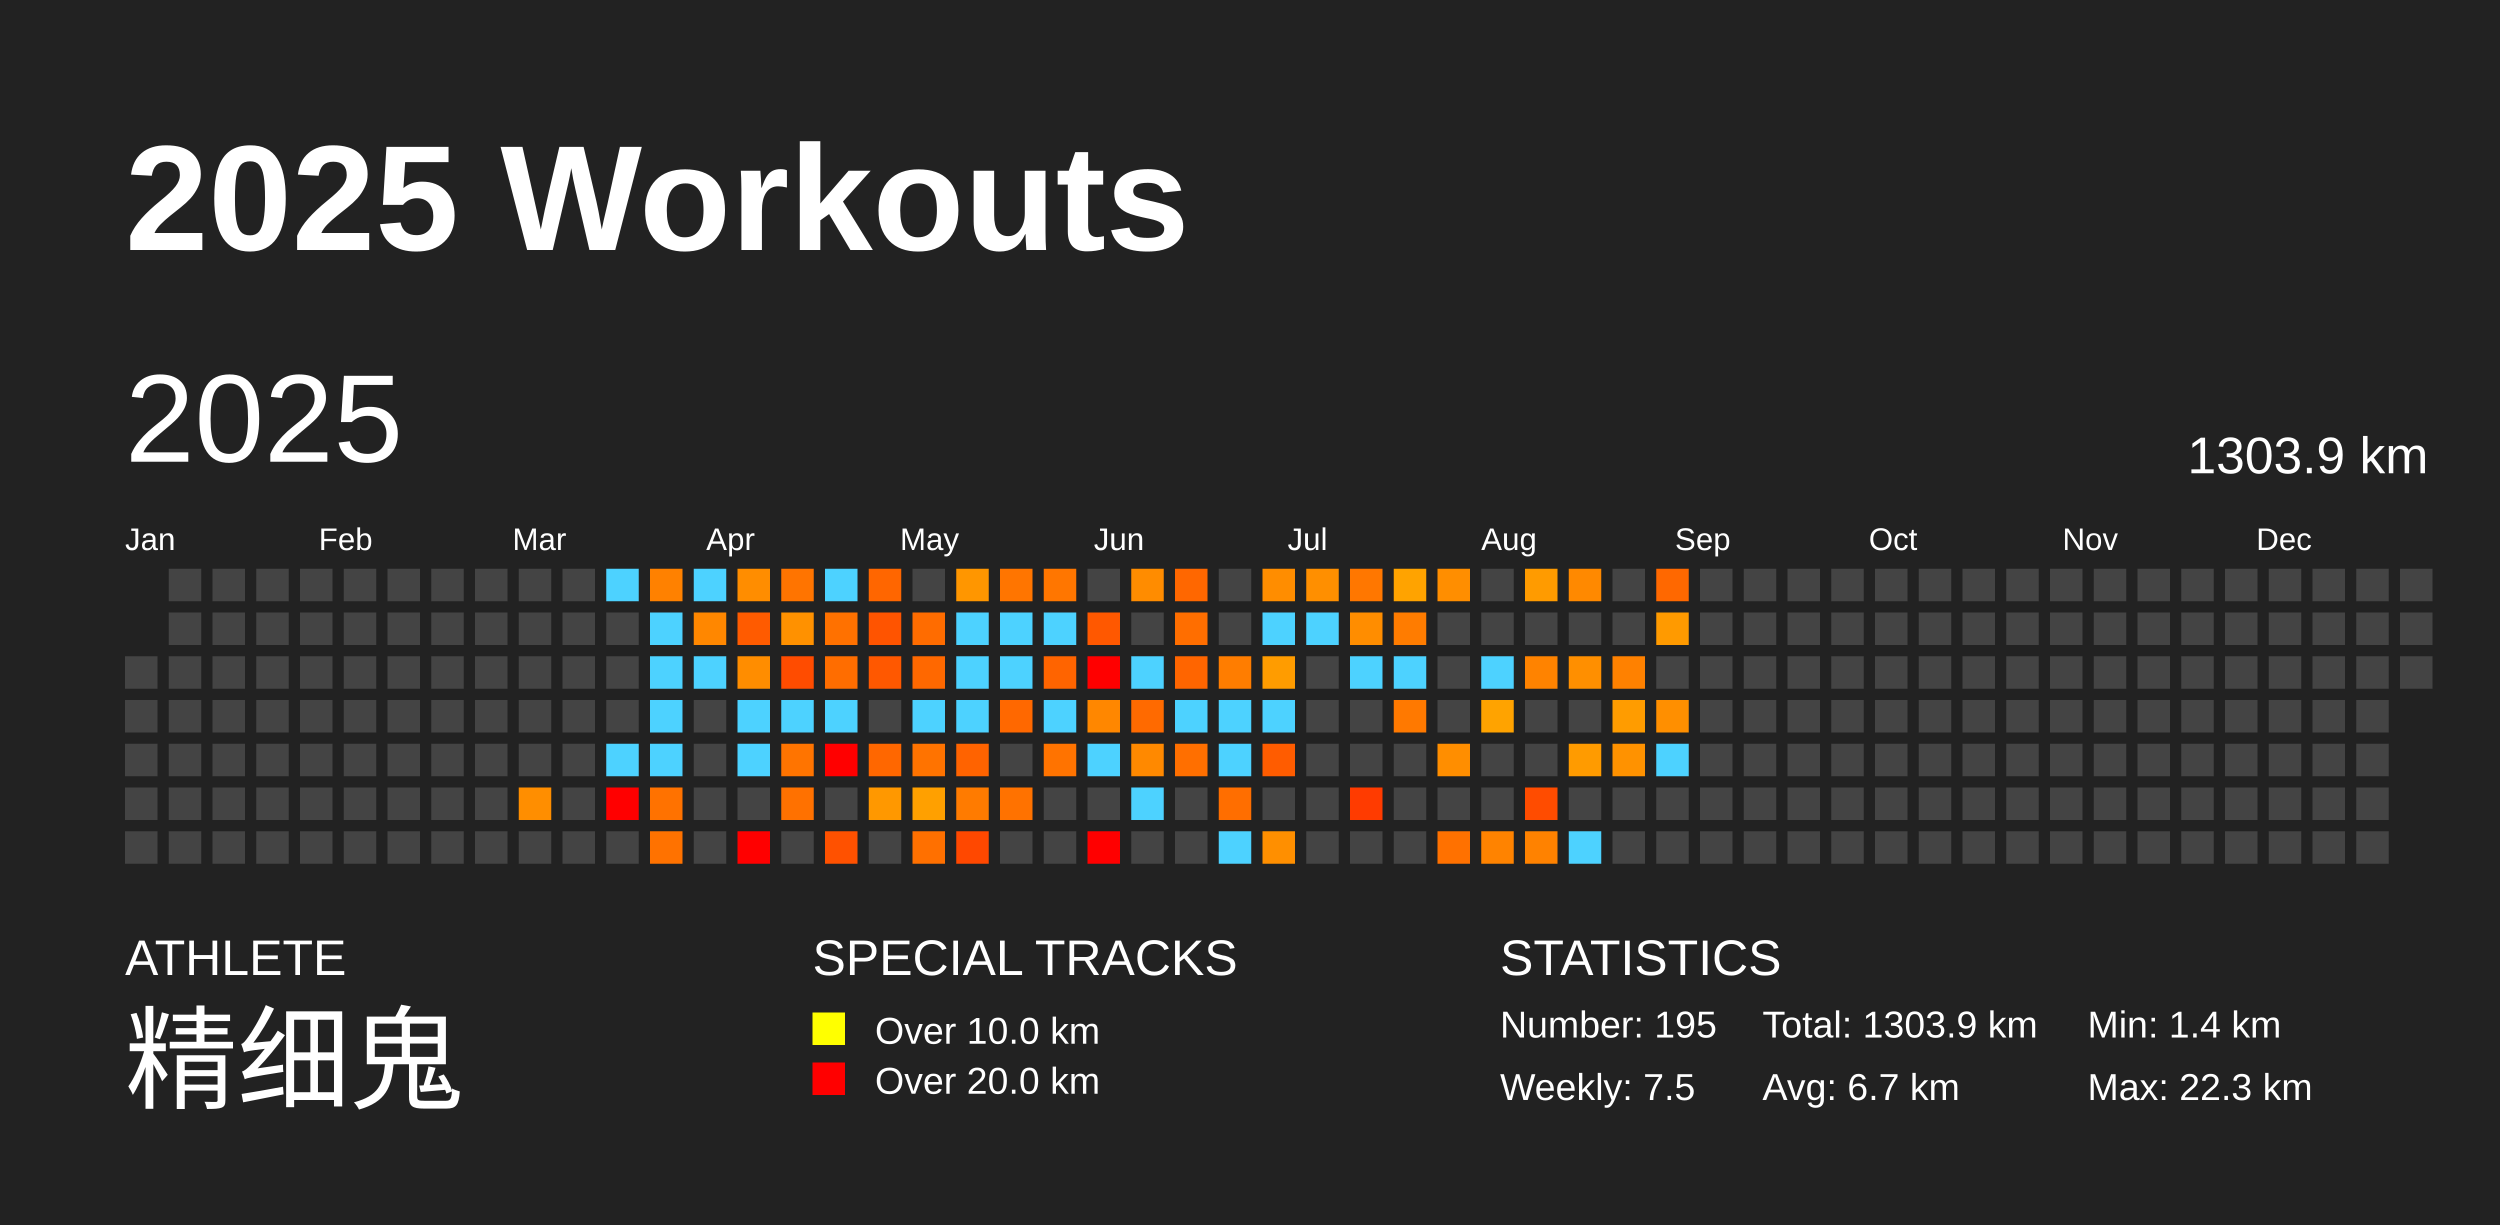
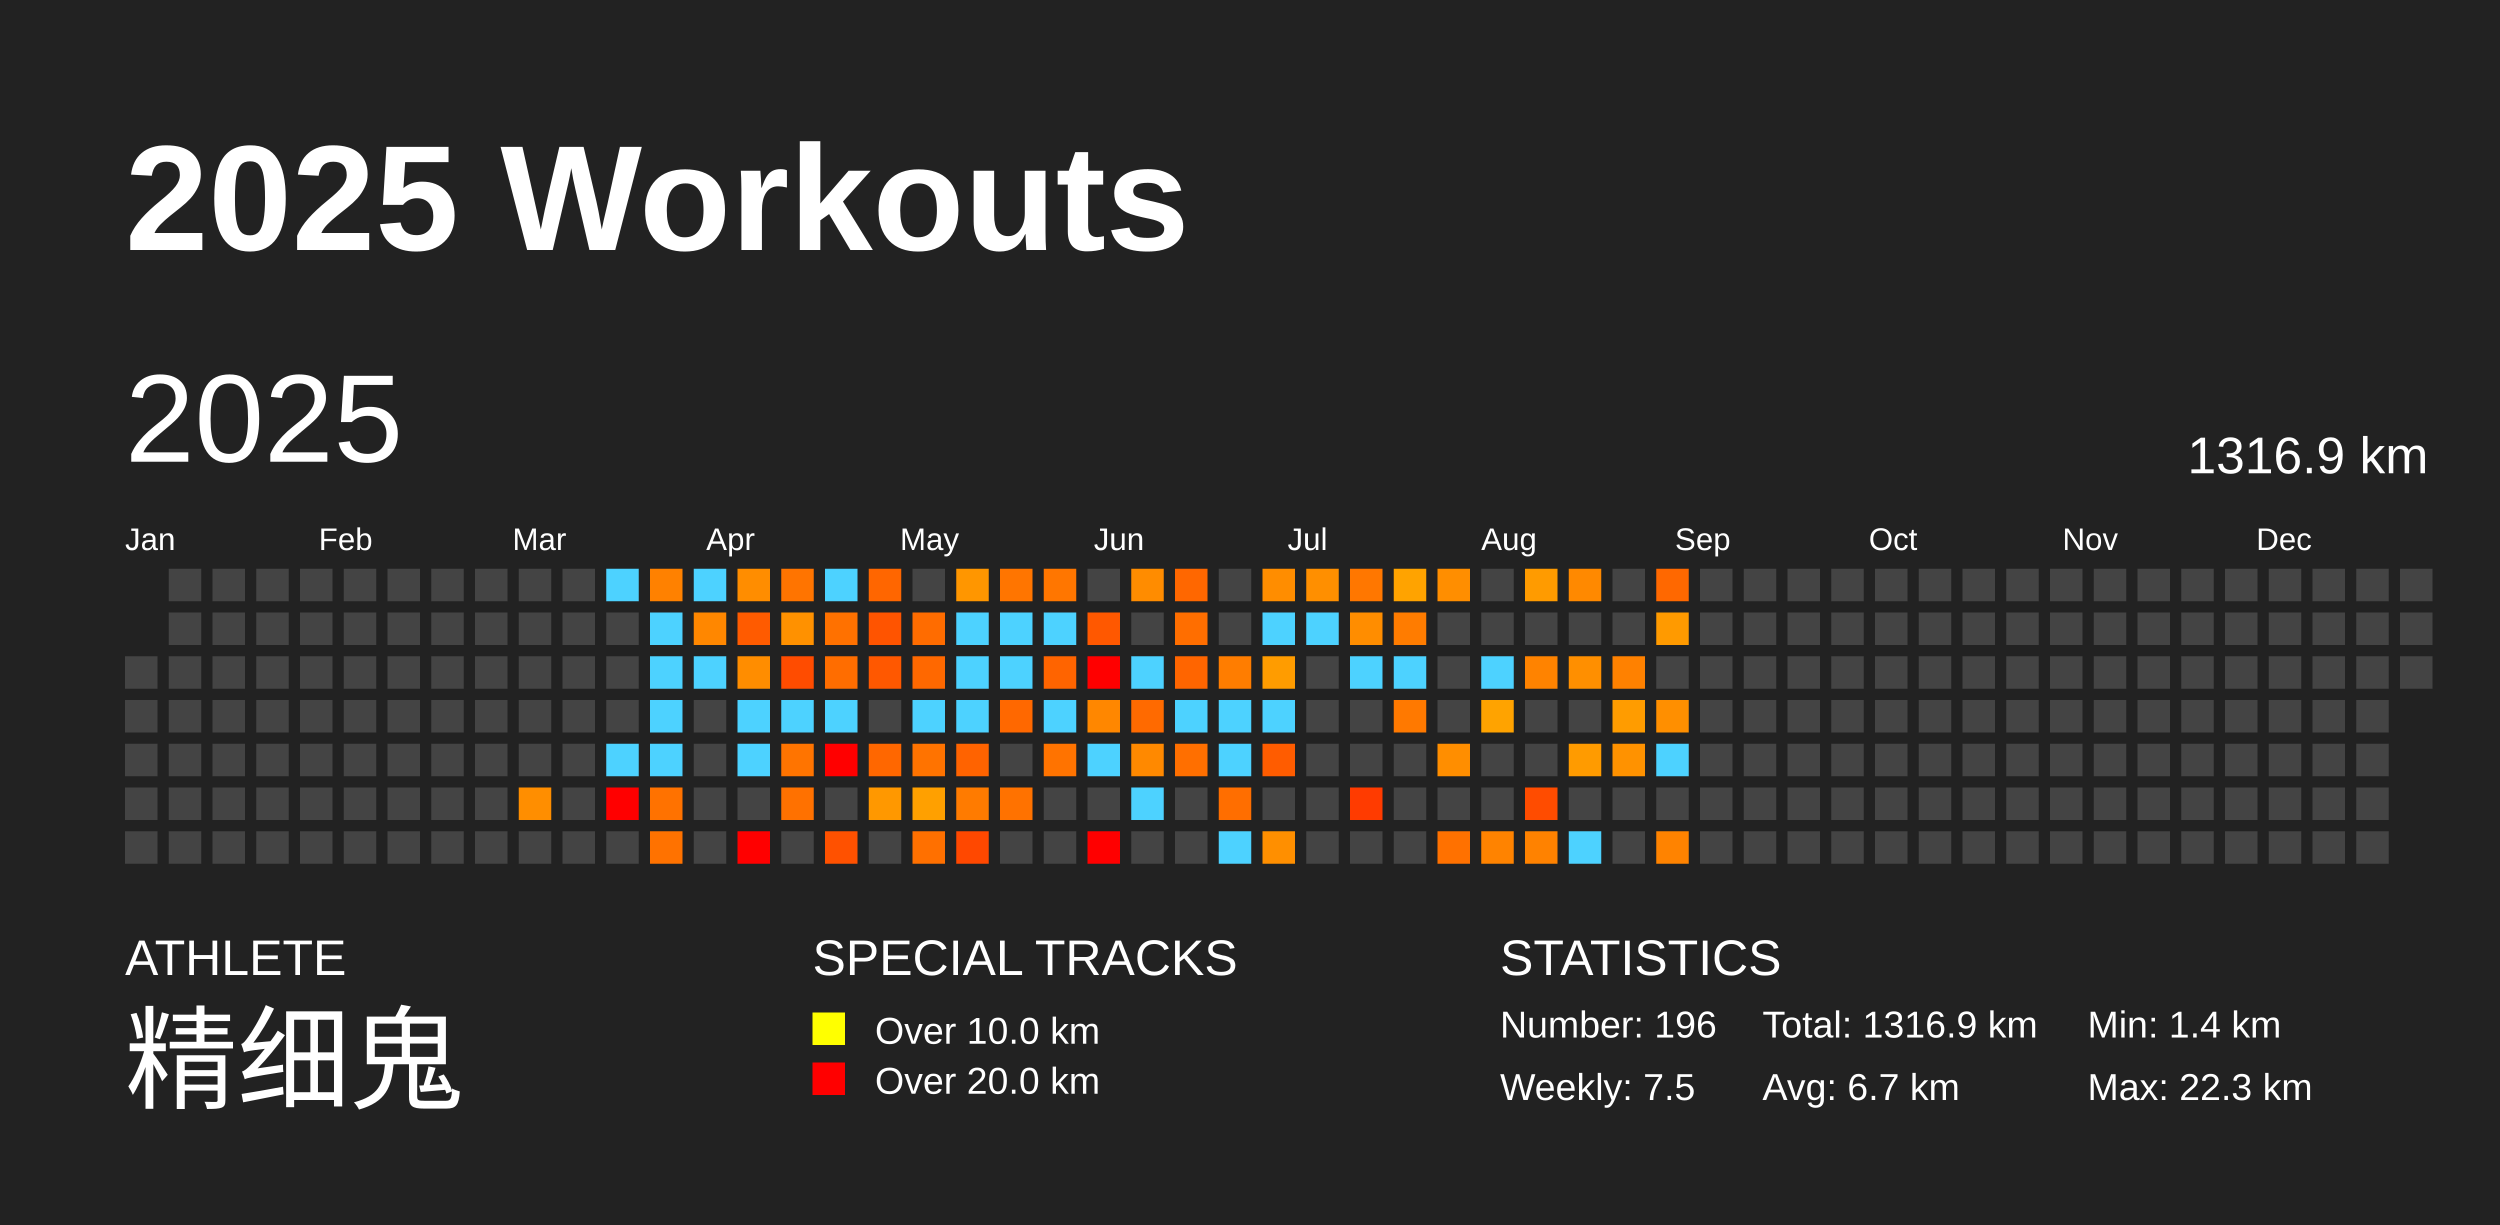
<svg xmlns="http://www.w3.org/2000/svg" baseProfile="full" height="98mm" version="1.1" viewBox="0,0,200,98" width="200mm">
  <defs />
  <rect fill="#222222" height="98" width="200" x="0" y="0" />
  <text fill="#FFFFFF" style="font-size:12px; font-family:Arial; font-weight:bold;" x="10" y="20">2025 Workouts</text>
  <text fill="#FFFFFF" style="font-size:4px; font-family:Arial" x="10" y="78">ATHLETE</text>
  <text fill="#FFFFFF" style="font-size:9px; font-family:Arial" x="10" y="88">精细鬼</text>
  <text fill="#FFFFFF" style="font-size:4px; font-family:Arial" x="65" y="78">SPECIAL TRACKS</text>
  <rect fill="yellow" height="2.6" width="2.6" x="65" y="81" />
  <text fill="#FFFFFF" style="font-size:3px; font-family:Arial" x="70" y="83.5">Over 10.0 km</text>
  <rect fill="red" height="2.6" width="2.6" x="65" y="85" />
  <text fill="#FFFFFF" style="font-size:3px; font-family:Arial" x="70" y="87.5">Over 20.0 km</text>
  <text fill="#FFFFFF" style="font-size:4px; font-family:Arial" x="120" y="78">STATISTICS</text>
-   <text fill="#FFFFFF" style="font-size:3px; font-family:Arial" x="120" y="83">Number: 195</text>
+   <text fill="#FFFFFF" style="font-size:3px; font-family:Arial" x="120" y="83">Number: 196</text>
  <text fill="#FFFFFF" style="font-size:3px; font-family:Arial" x="120" y="88">Weekly: 7.5</text>
-   <text fill="#FFFFFF" style="font-size:3px; font-family:Arial" x="141" y="83">Total: 1303.9 km</text>
+   <text fill="#FFFFFF" style="font-size:3px; font-family:Arial" x="141" y="83">Total: 1316.9 km</text>
  <text fill="#FFFFFF" style="font-size:3px; font-family:Arial" x="141" y="88">Avg: 6.7 km</text>
  <text fill="#FFFFFF" style="font-size:3px; font-family:Arial" x="167" y="83">Min: 1.4 km</text>
  <text fill="#FFFFFF" style="font-size:3px; font-family:Arial" x="167" y="88">Max: 22.3 km</text>
  <text dominant-baseline="hanging" fill="#FFFFFF" style="font-size:10.0px; font-family:Arial;" x="10" y="30">2025</text>
-   <text dominant-baseline="hanging" fill="#FFFFFF" style="font-size:4.125px; font-family:Arial;" x="175" y="35">1303.9 km</text>
+   <text dominant-baseline="hanging" fill="#FFFFFF" style="font-size:4.125px; font-family:Arial;" x="175" y="35">1316.9 km</text>
  <text fill="#FFFFFF" style="font-size:2.5px; font-family:Arial" x="10.0" y="44">Jan</text>
  <text fill="#FFFFFF" style="font-size:2.5px; font-family:Arial" x="25.5" y="44">Feb</text>
  <text fill="#FFFFFF" style="font-size:2.5px; font-family:Arial" x="41.0" y="44">Mar</text>
  <text fill="#FFFFFF" style="font-size:2.5px; font-family:Arial" x="56.5" y="44">Apr</text>
  <text fill="#FFFFFF" style="font-size:2.5px; font-family:Arial" x="72.0" y="44">May</text>
  <text fill="#FFFFFF" style="font-size:2.5px; font-family:Arial" x="87.5" y="44">Jun</text>
  <text fill="#FFFFFF" style="font-size:2.5px; font-family:Arial" x="103.0" y="44">Jul</text>
  <text fill="#FFFFFF" style="font-size:2.5px; font-family:Arial" x="118.5" y="44">Aug</text>
  <text fill="#FFFFFF" style="font-size:2.5px; font-family:Arial" x="134.0" y="44">Sep</text>
  <text fill="#FFFFFF" style="font-size:2.5px; font-family:Arial" x="149.5" y="44">Oct</text>
  <text fill="#FFFFFF" style="font-size:2.5px; font-family:Arial" x="165.0" y="44">Nov</text>
  <text fill="#FFFFFF" style="font-size:2.5px; font-family:Arial" x="180.5" y="44">Dec</text>
  <rect fill="#444444" height="2.6" width="2.6" x="10.0" y="52.5" />
  <rect fill="#444444" height="2.6" width="2.6" x="10.0" y="56.0" />
  <rect fill="#444444" height="2.6" width="2.6" x="10.0" y="59.5" />
  <rect fill="#444444" height="2.6" width="2.6" x="10.0" y="63.0" />
  <rect fill="#444444" height="2.6" width="2.6" x="10.0" y="66.5" />
  <rect fill="#444444" height="2.6" width="2.6" x="13.5" y="45.5" />
  <rect fill="#444444" height="2.6" width="2.6" x="13.5" y="49.0" />
  <rect fill="#444444" height="2.6" width="2.6" x="13.5" y="52.5" />
  <rect fill="#444444" height="2.6" width="2.6" x="13.5" y="56.0" />
  <rect fill="#444444" height="2.6" width="2.6" x="13.5" y="59.5" />
  <rect fill="#444444" height="2.6" width="2.6" x="13.5" y="63.0" />
  <rect fill="#444444" height="2.6" width="2.6" x="13.5" y="66.5" />
  <rect fill="#444444" height="2.6" width="2.6" x="17.0" y="45.5" />
  <rect fill="#444444" height="2.6" width="2.6" x="17.0" y="49.0" />
  <rect fill="#444444" height="2.6" width="2.6" x="17.0" y="52.5" />
  <rect fill="#444444" height="2.6" width="2.6" x="17.0" y="56.0" />
  <rect fill="#444444" height="2.6" width="2.6" x="17.0" y="59.5" />
  <rect fill="#444444" height="2.6" width="2.6" x="17.0" y="63.0" />
  <rect fill="#444444" height="2.6" width="2.6" x="17.0" y="66.5" />
  <rect fill="#444444" height="2.6" width="2.6" x="20.5" y="45.5" />
  <rect fill="#444444" height="2.6" width="2.6" x="20.5" y="49.0" />
  <rect fill="#444444" height="2.6" width="2.6" x="20.5" y="52.5" />
  <rect fill="#444444" height="2.6" width="2.6" x="20.5" y="56.0" />
  <rect fill="#444444" height="2.6" width="2.6" x="20.5" y="59.5" />
  <rect fill="#444444" height="2.6" width="2.6" x="20.5" y="63.0" />
  <rect fill="#444444" height="2.6" width="2.6" x="20.5" y="66.5" />
  <rect fill="#444444" height="2.6" width="2.6" x="24.0" y="45.5" />
  <rect fill="#444444" height="2.6" width="2.6" x="24.0" y="49.0" />
  <rect fill="#444444" height="2.6" width="2.6" x="24.0" y="52.5" />
  <rect fill="#444444" height="2.6" width="2.6" x="24.0" y="56.0" />
  <rect fill="#444444" height="2.6" width="2.6" x="24.0" y="59.5" />
  <rect fill="#444444" height="2.6" width="2.6" x="24.0" y="63.0" />
  <rect fill="#444444" height="2.6" width="2.6" x="24.0" y="66.5" />
  <rect fill="#444444" height="2.6" width="2.6" x="27.5" y="45.5" />
  <rect fill="#444444" height="2.6" width="2.6" x="27.5" y="49.0" />
  <rect fill="#444444" height="2.6" width="2.6" x="27.5" y="52.5" />
  <rect fill="#444444" height="2.6" width="2.6" x="27.5" y="56.0" />
  <rect fill="#444444" height="2.6" width="2.6" x="27.5" y="59.5" />
  <rect fill="#444444" height="2.6" width="2.6" x="27.5" y="63.0" />
  <rect fill="#444444" height="2.6" width="2.6" x="27.5" y="66.5" />
  <rect fill="#444444" height="2.6" width="2.6" x="31.0" y="45.5" />
  <rect fill="#444444" height="2.6" width="2.6" x="31.0" y="49.0" />
  <rect fill="#444444" height="2.6" width="2.6" x="31.0" y="52.5" />
  <rect fill="#444444" height="2.6" width="2.6" x="31.0" y="56.0" />
  <rect fill="#444444" height="2.6" width="2.6" x="31.0" y="59.5" />
  <rect fill="#444444" height="2.6" width="2.6" x="31.0" y="63.0" />
  <rect fill="#444444" height="2.6" width="2.6" x="31.0" y="66.5" />
  <rect fill="#444444" height="2.6" width="2.6" x="34.5" y="45.5" />
  <rect fill="#444444" height="2.6" width="2.6" x="34.5" y="49.0" />
  <rect fill="#444444" height="2.6" width="2.6" x="34.5" y="52.5" />
  <rect fill="#444444" height="2.6" width="2.6" x="34.5" y="56.0" />
  <rect fill="#444444" height="2.6" width="2.6" x="34.5" y="59.5" />
  <rect fill="#444444" height="2.6" width="2.6" x="34.5" y="63.0" />
  <rect fill="#444444" height="2.6" width="2.6" x="34.5" y="66.5" />
  <rect fill="#444444" height="2.6" width="2.6" x="38.0" y="45.5" />
  <rect fill="#444444" height="2.6" width="2.6" x="38.0" y="49.0" />
  <rect fill="#444444" height="2.6" width="2.6" x="38.0" y="52.5" />
  <rect fill="#444444" height="2.6" width="2.6" x="38.0" y="56.0" />
  <rect fill="#444444" height="2.6" width="2.6" x="38.0" y="59.5" />
  <rect fill="#444444" height="2.6" width="2.6" x="38.0" y="63.0" />
  <rect fill="#444444" height="2.6" width="2.6" x="38.0" y="66.5" />
  <rect fill="#444444" height="2.6" width="2.6" x="41.5" y="45.5" />
  <rect fill="#444444" height="2.6" width="2.6" x="41.5" y="49.0" />
  <rect fill="#444444" height="2.6" width="2.6" x="41.5" y="52.5" />
  <rect fill="#444444" height="2.6" width="2.6" x="41.5" y="56.0" />
  <rect fill="#444444" height="2.6" width="2.6" x="41.5" y="59.5" />
  <rect fill="#ff8e00" height="2.6" width="2.6" x="41.5" y="63.0" />
  <rect fill="#444444" height="2.6" width="2.6" x="41.5" y="66.5" />
  <rect fill="#444444" height="2.6" width="2.6" x="45.0" y="45.5" />
  <rect fill="#444444" height="2.6" width="2.6" x="45.0" y="49.0" />
  <rect fill="#444444" height="2.6" width="2.6" x="45.0" y="52.5" />
  <rect fill="#444444" height="2.6" width="2.6" x="45.0" y="56.0" />
  <rect fill="#444444" height="2.6" width="2.6" x="45.0" y="59.5" />
  <rect fill="#444444" height="2.6" width="2.6" x="45.0" y="63.0" />
  <rect fill="#444444" height="2.6" width="2.6" x="45.0" y="66.5" />
  <rect fill="#4dd2ff" height="2.6" width="2.6" x="48.5" y="45.5" />
  <rect fill="#444444" height="2.6" width="2.6" x="48.5" y="49.0" />
  <rect fill="#444444" height="2.6" width="2.6" x="48.5" y="52.5" />
  <rect fill="#444444" height="2.6" width="2.6" x="48.5" y="56.0" />
  <rect fill="#4dd2ff" height="2.6" width="2.6" x="48.5" y="59.5" />
  <rect fill="red" height="2.6" width="2.6" x="48.5" y="63.0" />
  <rect fill="#444444" height="2.6" width="2.6" x="48.5" y="66.5" />
  <rect fill="#ff8100" height="2.6" width="2.6" x="52.0" y="45.5" />
  <rect fill="#4dd2ff" height="2.6" width="2.6" x="52.0" y="49.0" />
  <rect fill="#4dd2ff" height="2.6" width="2.6" x="52.0" y="52.5" />
  <rect fill="#4dd2ff" height="2.6" width="2.6" x="52.0" y="56.0" />
  <rect fill="#4dd2ff" height="2.6" width="2.6" x="52.0" y="59.5" />
  <rect fill="#ff7200" height="2.6" width="2.6" x="52.0" y="63.0" />
  <rect fill="#ff7200" height="2.6" width="2.6" x="52.0" y="66.5" />
  <rect fill="#4dd2ff" height="2.6" width="2.6" x="55.5" y="45.5" />
  <rect fill="#ff8700" height="2.6" width="2.6" x="55.5" y="49.0" />
  <rect fill="#4dd2ff" height="2.6" width="2.6" x="55.5" y="52.5" />
  <rect fill="#444444" height="2.6" width="2.6" x="55.5" y="56.0" />
  <rect fill="#444444" height="2.6" width="2.6" x="55.5" y="59.5" />
  <rect fill="#444444" height="2.6" width="2.6" x="55.5" y="63.0" />
  <rect fill="#444444" height="2.6" width="2.6" x="55.5" y="66.5" />
  <rect fill="#ff8d00" height="2.6" width="2.6" x="59.0" y="45.5" />
  <rect fill="#ff5b00" height="2.6" width="2.6" x="59.0" y="49.0" />
  <rect fill="#ff8d00" height="2.6" width="2.6" x="59.0" y="52.5" />
  <rect fill="#4dd2ff" height="2.6" width="2.6" x="59.0" y="56.0" />
  <rect fill="#4dd2ff" height="2.6" width="2.6" x="59.0" y="59.5" />
  <rect fill="#444444" height="2.6" width="2.6" x="59.0" y="63.0" />
  <rect fill="red" height="2.6" width="2.6" x="59.0" y="66.5" />
  <rect fill="#ff7400" height="2.6" width="2.6" x="62.5" y="45.5" />
  <rect fill="#ff9100" height="2.6" width="2.6" x="62.5" y="49.0" />
  <rect fill="#ff4c00" height="2.6" width="2.6" x="62.5" y="52.5" />
  <rect fill="#4dd2ff" height="2.6" width="2.6" x="62.5" y="56.0" />
  <rect fill="#ff7400" height="2.6" width="2.6" x="62.5" y="59.5" />
  <rect fill="#ff7100" height="2.6" width="2.6" x="62.5" y="63.0" />
  <rect fill="#444444" height="2.6" width="2.6" x="62.5" y="66.5" />
  <rect fill="#4dd2ff" height="2.6" width="2.6" x="66.0" y="45.5" />
  <rect fill="#ff7100" height="2.6" width="2.6" x="66.0" y="49.0" />
  <rect fill="#ff6d00" height="2.6" width="2.6" x="66.0" y="52.5" />
  <rect fill="#4dd2ff" height="2.6" width="2.6" x="66.0" y="56.0" />
  <rect fill="red" height="2.6" width="2.6" x="66.0" y="59.5" />
  <rect fill="#444444" height="2.6" width="2.6" x="66.0" y="63.0" />
  <rect fill="#ff5100" height="2.6" width="2.6" x="66.0" y="66.5" />
  <rect fill="#ff6600" height="2.6" width="2.6" x="69.5" y="45.5" />
  <rect fill="#ff5400" height="2.6" width="2.6" x="69.5" y="49.0" />
  <rect fill="#ff5800" height="2.6" width="2.6" x="69.5" y="52.5" />
  <rect fill="#444444" height="2.6" width="2.6" x="69.5" y="56.0" />
  <rect fill="#ff6700" height="2.6" width="2.6" x="69.5" y="59.5" />
  <rect fill="#ff9800" height="2.6" width="2.6" x="69.5" y="63.0" />
  <rect fill="#444444" height="2.6" width="2.6" x="69.5" y="66.5" />
  <rect fill="#444444" height="2.6" width="2.6" x="73.0" y="45.5" />
  <rect fill="#ff6c00" height="2.6" width="2.6" x="73.0" y="49.0" />
  <rect fill="#ff6800" height="2.6" width="2.6" x="73.0" y="52.5" />
  <rect fill="#4dd2ff" height="2.6" width="2.6" x="73.0" y="56.0" />
  <rect fill="#ff7300" height="2.6" width="2.6" x="73.0" y="59.5" />
  <rect fill="#ffa000" height="2.6" width="2.6" x="73.0" y="63.0" />
  <rect fill="#ff7000" height="2.6" width="2.6" x="73.0" y="66.5" />
  <rect fill="#ff9600" height="2.6" width="2.6" x="76.5" y="45.5" />
  <rect fill="#4dd2ff" height="2.6" width="2.6" x="76.5" y="49.0" />
  <rect fill="#4dd2ff" height="2.6" width="2.6" x="76.5" y="52.5" />
  <rect fill="#4dd2ff" height="2.6" width="2.6" x="76.5" y="56.0" />
  <rect fill="#ff6300" height="2.6" width="2.6" x="76.5" y="59.5" />
  <rect fill="#ff7b00" height="2.6" width="2.6" x="76.5" y="63.0" />
  <rect fill="#ff4800" height="2.6" width="2.6" x="76.5" y="66.5" />
  <rect fill="#ff7500" height="2.6" width="2.6" x="80.0" y="45.5" />
  <rect fill="#4dd2ff" height="2.6" width="2.6" x="80.0" y="49.0" />
  <rect fill="#4dd2ff" height="2.6" width="2.6" x="80.0" y="52.5" />
  <rect fill="#ff6800" height="2.6" width="2.6" x="80.0" y="56.0" />
  <rect fill="#444444" height="2.6" width="2.6" x="80.0" y="59.5" />
  <rect fill="#ff7200" height="2.6" width="2.6" x="80.0" y="63.0" />
  <rect fill="#444444" height="2.6" width="2.6" x="80.0" y="66.5" />
  <rect fill="#ff7600" height="2.6" width="2.6" x="83.5" y="45.5" />
  <rect fill="#4dd2ff" height="2.6" width="2.6" x="83.5" y="49.0" />
  <rect fill="#ff6400" height="2.6" width="2.6" x="83.5" y="52.5" />
  <rect fill="#4dd2ff" height="2.6" width="2.6" x="83.5" y="56.0" />
  <rect fill="#ff7300" height="2.6" width="2.6" x="83.5" y="59.5" />
  <rect fill="#444444" height="2.6" width="2.6" x="83.5" y="63.0" />
  <rect fill="#444444" height="2.6" width="2.6" x="83.5" y="66.5" />
  <rect fill="#444444" height="2.6" width="2.6" x="87.0" y="45.5" />
  <rect fill="#ff5800" height="2.6" width="2.6" x="87.0" y="49.0" />
  <rect fill="red" height="2.6" width="2.6" x="87.0" y="52.5" />
  <rect fill="#ff8700" height="2.6" width="2.6" x="87.0" y="56.0" />
  <rect fill="#4dd2ff" height="2.6" width="2.6" x="87.0" y="59.5" />
  <rect fill="#444444" height="2.6" width="2.6" x="87.0" y="63.0" />
  <rect fill="red" height="2.6" width="2.6" x="87.0" y="66.5" />
  <rect fill="#ff8c00" height="2.6" width="2.6" x="90.5" y="45.5" />
  <rect fill="#444444" height="2.6" width="2.6" x="90.5" y="49.0" />
  <rect fill="#4dd2ff" height="2.6" width="2.6" x="90.5" y="52.5" />
  <rect fill="#ff6a00" height="2.6" width="2.6" x="90.5" y="56.0" />
  <rect fill="#ff8900" height="2.6" width="2.6" x="90.5" y="59.5" />
  <rect fill="#4dd2ff" height="2.6" width="2.6" x="90.5" y="63.0" />
  <rect fill="#444444" height="2.6" width="2.6" x="90.5" y="66.5" />
  <rect fill="#ff6700" height="2.6" width="2.6" x="94.0" y="45.5" />
  <rect fill="#ff6e00" height="2.6" width="2.6" x="94.0" y="49.0" />
  <rect fill="#ff6500" height="2.6" width="2.6" x="94.0" y="52.5" />
  <rect fill="#4dd2ff" height="2.6" width="2.6" x="94.0" y="56.0" />
  <rect fill="#ff6f00" height="2.6" width="2.6" x="94.0" y="59.5" />
  <rect fill="#444444" height="2.6" width="2.6" x="94.0" y="63.0" />
  <rect fill="#444444" height="2.6" width="2.6" x="94.0" y="66.5" />
  <rect fill="#444444" height="2.6" width="2.6" x="97.5" y="45.5" />
  <rect fill="#444444" height="2.6" width="2.6" x="97.5" y="49.0" />
  <rect fill="#ff7d00" height="2.6" width="2.6" x="97.5" y="52.5" />
  <rect fill="#4dd2ff" height="2.6" width="2.6" x="97.5" y="56.0" />
  <rect fill="#4dd2ff" height="2.6" width="2.6" x="97.5" y="59.5" />
  <rect fill="#ff6e00" height="2.6" width="2.6" x="97.5" y="63.0" />
  <rect fill="#4dd2ff" height="2.6" width="2.6" x="97.5" y="66.5" />
  <rect fill="#ff8d00" height="2.6" width="2.6" x="101.0" y="45.5" />
  <rect fill="#4dd2ff" height="2.6" width="2.6" x="101.0" y="49.0" />
  <rect fill="#ff9c00" height="2.6" width="2.6" x="101.0" y="52.5" />
  <rect fill="#4dd2ff" height="2.6" width="2.6" x="101.0" y="56.0" />
  <rect fill="#ff5c00" height="2.6" width="2.6" x="101.0" y="59.5" />
  <rect fill="#444444" height="2.6" width="2.6" x="101.0" y="63.0" />
  <rect fill="#ff8f00" height="2.6" width="2.6" x="101.0" y="66.5" />
  <rect fill="#ff8f00" height="2.6" width="2.6" x="104.5" y="45.5" />
  <rect fill="#4dd2ff" height="2.6" width="2.6" x="104.5" y="49.0" />
  <rect fill="#444444" height="2.6" width="2.6" x="104.5" y="52.5" />
  <rect fill="#444444" height="2.6" width="2.6" x="104.5" y="56.0" />
  <rect fill="#444444" height="2.6" width="2.6" x="104.5" y="59.5" />
  <rect fill="#444444" height="2.6" width="2.6" x="104.5" y="63.0" />
  <rect fill="#444444" height="2.6" width="2.6" x="104.5" y="66.5" />
  <rect fill="#ff7700" height="2.6" width="2.6" x="108.0" y="45.5" />
  <rect fill="#ff8d00" height="2.6" width="2.6" x="108.0" y="49.0" />
  <rect fill="#4dd2ff" height="2.6" width="2.6" x="108.0" y="52.5" />
  <rect fill="#444444" height="2.6" width="2.6" x="108.0" y="56.0" />
  <rect fill="#444444" height="2.6" width="2.6" x="108.0" y="59.5" />
  <rect fill="#ff3b00" height="2.6" width="2.6" x="108.0" y="63.0" />
  <rect fill="#444444" height="2.6" width="2.6" x="108.0" y="66.5" />
  <rect fill="#ffa300" height="2.6" width="2.6" x="111.5" y="45.5" />
  <rect fill="#ff7c00" height="2.6" width="2.6" x="111.5" y="49.0" />
  <rect fill="#4dd2ff" height="2.6" width="2.6" x="111.5" y="52.5" />
  <rect fill="#ff7900" height="2.6" width="2.6" x="111.5" y="56.0" />
  <rect fill="#444444" height="2.6" width="2.6" x="111.5" y="59.5" />
  <rect fill="#444444" height="2.6" width="2.6" x="111.5" y="63.0" />
  <rect fill="#444444" height="2.6" width="2.6" x="111.5" y="66.5" />
  <rect fill="#ff8e00" height="2.6" width="2.6" x="115.0" y="45.5" />
  <rect fill="#444444" height="2.6" width="2.6" x="115.0" y="49.0" />
  <rect fill="#444444" height="2.6" width="2.6" x="115.0" y="52.5" />
  <rect fill="#444444" height="2.6" width="2.6" x="115.0" y="56.0" />
  <rect fill="#ff8e00" height="2.6" width="2.6" x="115.0" y="59.5" />
  <rect fill="#444444" height="2.6" width="2.6" x="115.0" y="63.0" />
  <rect fill="#ff7100" height="2.6" width="2.6" x="115.0" y="66.5" />
  <rect fill="#444444" height="2.6" width="2.6" x="118.5" y="45.5" />
  <rect fill="#444444" height="2.6" width="2.6" x="118.5" y="49.0" />
  <rect fill="#4dd2ff" height="2.6" width="2.6" x="118.5" y="52.5" />
  <rect fill="#ffa300" height="2.6" width="2.6" x="118.5" y="56.0" />
  <rect fill="#444444" height="2.6" width="2.6" x="118.5" y="59.5" />
  <rect fill="#444444" height="2.6" width="2.6" x="118.5" y="63.0" />
  <rect fill="#ff8300" height="2.6" width="2.6" x="118.5" y="66.5" />
  <rect fill="#ff9b00" height="2.6" width="2.6" x="122.0" y="45.5" />
  <rect fill="#444444" height="2.6" width="2.6" x="122.0" y="49.0" />
  <rect fill="#ff8300" height="2.6" width="2.6" x="122.0" y="52.5" />
  <rect fill="#444444" height="2.6" width="2.6" x="122.0" y="56.0" />
  <rect fill="#444444" height="2.6" width="2.6" x="122.0" y="59.5" />
  <rect fill="#ff4c00" height="2.6" width="2.6" x="122.0" y="63.0" />
  <rect fill="#ff8200" height="2.6" width="2.6" x="122.0" y="66.5" />
  <rect fill="#ff8900" height="2.6" width="2.6" x="125.5" y="45.5" />
  <rect fill="#444444" height="2.6" width="2.6" x="125.5" y="49.0" />
  <rect fill="#ff8f00" height="2.6" width="2.6" x="125.5" y="52.5" />
  <rect fill="#444444" height="2.6" width="2.6" x="125.5" y="56.0" />
  <rect fill="#ff9b00" height="2.6" width="2.6" x="125.5" y="59.5" />
  <rect fill="#444444" height="2.6" width="2.6" x="125.5" y="63.0" />
  <rect fill="#4dd2ff" height="2.6" width="2.6" x="125.5" y="66.5" />
  <rect fill="#444444" height="2.6" width="2.6" x="129.0" y="45.5" />
  <rect fill="#444444" height="2.6" width="2.6" x="129.0" y="49.0" />
  <rect fill="#ff8100" height="2.6" width="2.6" x="129.0" y="52.5" />
  <rect fill="#ff9c00" height="2.6" width="2.6" x="129.0" y="56.0" />
  <rect fill="#ff9200" height="2.6" width="2.6" x="129.0" y="59.5" />
  <rect fill="#444444" height="2.6" width="2.6" x="129.0" y="63.0" />
  <rect fill="#444444" height="2.6" width="2.6" x="129.0" y="66.5" />
  <rect fill="#ff6800" height="2.6" width="2.6" x="132.5" y="45.5" />
  <rect fill="#ff9a00" height="2.6" width="2.6" x="132.5" y="49.0" />
  <rect fill="#444444" height="2.6" width="2.6" x="132.5" y="52.5" />
  <rect fill="#ff8f00" height="2.6" width="2.6" x="132.5" y="56.0" />
  <rect fill="#4dd2ff" height="2.6" width="2.6" x="132.5" y="59.5" />
  <rect fill="#444444" height="2.6" width="2.6" x="132.5" y="63.0" />
-   <rect fill="#444444" height="2.6" width="2.6" x="132.5" y="66.5" />
+   <rect fill="#ff8300" height="2.6" width="2.6" x="132.5" y="66.5" />
  <rect fill="#444444" height="2.6" width="2.6" x="136.0" y="45.5" />
  <rect fill="#444444" height="2.6" width="2.6" x="136.0" y="49.0" />
  <rect fill="#444444" height="2.6" width="2.6" x="136.0" y="52.5" />
  <rect fill="#444444" height="2.6" width="2.6" x="136.0" y="56.0" />
  <rect fill="#444444" height="2.6" width="2.6" x="136.0" y="59.5" />
  <rect fill="#444444" height="2.6" width="2.6" x="136.0" y="63.0" />
  <rect fill="#444444" height="2.6" width="2.6" x="136.0" y="66.5" />
  <rect fill="#444444" height="2.6" width="2.6" x="139.5" y="45.5" />
  <rect fill="#444444" height="2.6" width="2.6" x="139.5" y="49.0" />
  <rect fill="#444444" height="2.6" width="2.6" x="139.5" y="52.5" />
  <rect fill="#444444" height="2.6" width="2.6" x="139.5" y="56.0" />
  <rect fill="#444444" height="2.6" width="2.6" x="139.5" y="59.5" />
  <rect fill="#444444" height="2.6" width="2.6" x="139.5" y="63.0" />
  <rect fill="#444444" height="2.6" width="2.6" x="139.5" y="66.5" />
  <rect fill="#444444" height="2.6" width="2.6" x="143.0" y="45.5" />
  <rect fill="#444444" height="2.6" width="2.6" x="143.0" y="49.0" />
  <rect fill="#444444" height="2.6" width="2.6" x="143.0" y="52.5" />
  <rect fill="#444444" height="2.6" width="2.6" x="143.0" y="56.0" />
  <rect fill="#444444" height="2.6" width="2.6" x="143.0" y="59.5" />
  <rect fill="#444444" height="2.6" width="2.6" x="143.0" y="63.0" />
  <rect fill="#444444" height="2.6" width="2.6" x="143.0" y="66.5" />
  <rect fill="#444444" height="2.6" width="2.6" x="146.5" y="45.5" />
  <rect fill="#444444" height="2.6" width="2.6" x="146.5" y="49.0" />
  <rect fill="#444444" height="2.6" width="2.6" x="146.5" y="52.5" />
  <rect fill="#444444" height="2.6" width="2.6" x="146.5" y="56.0" />
  <rect fill="#444444" height="2.6" width="2.6" x="146.5" y="59.5" />
  <rect fill="#444444" height="2.6" width="2.6" x="146.5" y="63.0" />
  <rect fill="#444444" height="2.6" width="2.6" x="146.5" y="66.5" />
  <rect fill="#444444" height="2.6" width="2.6" x="150.0" y="45.5" />
  <rect fill="#444444" height="2.6" width="2.6" x="150.0" y="49.0" />
  <rect fill="#444444" height="2.6" width="2.6" x="150.0" y="52.5" />
  <rect fill="#444444" height="2.6" width="2.6" x="150.0" y="56.0" />
  <rect fill="#444444" height="2.6" width="2.6" x="150.0" y="59.5" />
  <rect fill="#444444" height="2.6" width="2.6" x="150.0" y="63.0" />
  <rect fill="#444444" height="2.6" width="2.6" x="150.0" y="66.5" />
  <rect fill="#444444" height="2.6" width="2.6" x="153.5" y="45.5" />
  <rect fill="#444444" height="2.6" width="2.6" x="153.5" y="49.0" />
  <rect fill="#444444" height="2.6" width="2.6" x="153.5" y="52.5" />
  <rect fill="#444444" height="2.6" width="2.6" x="153.5" y="56.0" />
  <rect fill="#444444" height="2.6" width="2.6" x="153.5" y="59.5" />
  <rect fill="#444444" height="2.6" width="2.6" x="153.5" y="63.0" />
  <rect fill="#444444" height="2.6" width="2.6" x="153.5" y="66.5" />
  <rect fill="#444444" height="2.6" width="2.6" x="157.0" y="45.5" />
  <rect fill="#444444" height="2.6" width="2.6" x="157.0" y="49.0" />
  <rect fill="#444444" height="2.6" width="2.6" x="157.0" y="52.5" />
  <rect fill="#444444" height="2.6" width="2.6" x="157.0" y="56.0" />
  <rect fill="#444444" height="2.6" width="2.6" x="157.0" y="59.5" />
  <rect fill="#444444" height="2.6" width="2.6" x="157.0" y="63.0" />
  <rect fill="#444444" height="2.6" width="2.6" x="157.0" y="66.5" />
  <rect fill="#444444" height="2.6" width="2.6" x="160.5" y="45.5" />
  <rect fill="#444444" height="2.6" width="2.6" x="160.5" y="49.0" />
  <rect fill="#444444" height="2.6" width="2.6" x="160.5" y="52.5" />
  <rect fill="#444444" height="2.6" width="2.6" x="160.5" y="56.0" />
  <rect fill="#444444" height="2.6" width="2.6" x="160.5" y="59.5" />
  <rect fill="#444444" height="2.6" width="2.6" x="160.5" y="63.0" />
  <rect fill="#444444" height="2.6" width="2.6" x="160.5" y="66.5" />
  <rect fill="#444444" height="2.6" width="2.6" x="164.0" y="45.5" />
  <rect fill="#444444" height="2.6" width="2.6" x="164.0" y="49.0" />
  <rect fill="#444444" height="2.6" width="2.6" x="164.0" y="52.5" />
  <rect fill="#444444" height="2.6" width="2.6" x="164.0" y="56.0" />
  <rect fill="#444444" height="2.6" width="2.6" x="164.0" y="59.5" />
  <rect fill="#444444" height="2.6" width="2.6" x="164.0" y="63.0" />
  <rect fill="#444444" height="2.6" width="2.6" x="164.0" y="66.5" />
  <rect fill="#444444" height="2.6" width="2.6" x="167.5" y="45.5" />
  <rect fill="#444444" height="2.6" width="2.6" x="167.5" y="49.0" />
  <rect fill="#444444" height="2.6" width="2.6" x="167.5" y="52.5" />
  <rect fill="#444444" height="2.6" width="2.6" x="167.5" y="56.0" />
  <rect fill="#444444" height="2.6" width="2.6" x="167.5" y="59.5" />
  <rect fill="#444444" height="2.6" width="2.6" x="167.5" y="63.0" />
  <rect fill="#444444" height="2.6" width="2.6" x="167.5" y="66.5" />
  <rect fill="#444444" height="2.6" width="2.6" x="171.0" y="45.5" />
  <rect fill="#444444" height="2.6" width="2.6" x="171.0" y="49.0" />
  <rect fill="#444444" height="2.6" width="2.6" x="171.0" y="52.5" />
  <rect fill="#444444" height="2.6" width="2.6" x="171.0" y="56.0" />
  <rect fill="#444444" height="2.6" width="2.6" x="171.0" y="59.5" />
  <rect fill="#444444" height="2.6" width="2.6" x="171.0" y="63.0" />
  <rect fill="#444444" height="2.6" width="2.6" x="171.0" y="66.5" />
  <rect fill="#444444" height="2.6" width="2.6" x="174.5" y="45.5" />
  <rect fill="#444444" height="2.6" width="2.6" x="174.5" y="49.0" />
  <rect fill="#444444" height="2.6" width="2.6" x="174.5" y="52.5" />
  <rect fill="#444444" height="2.6" width="2.6" x="174.5" y="56.0" />
  <rect fill="#444444" height="2.6" width="2.6" x="174.5" y="59.5" />
  <rect fill="#444444" height="2.6" width="2.6" x="174.5" y="63.0" />
  <rect fill="#444444" height="2.6" width="2.6" x="174.5" y="66.5" />
  <rect fill="#444444" height="2.6" width="2.6" x="178.0" y="45.5" />
  <rect fill="#444444" height="2.6" width="2.6" x="178.0" y="49.0" />
  <rect fill="#444444" height="2.6" width="2.6" x="178.0" y="52.5" />
  <rect fill="#444444" height="2.6" width="2.6" x="178.0" y="56.0" />
  <rect fill="#444444" height="2.6" width="2.6" x="178.0" y="59.5" />
  <rect fill="#444444" height="2.6" width="2.6" x="178.0" y="63.0" />
  <rect fill="#444444" height="2.6" width="2.6" x="178.0" y="66.5" />
  <rect fill="#444444" height="2.6" width="2.6" x="181.5" y="45.5" />
  <rect fill="#444444" height="2.6" width="2.6" x="181.5" y="49.0" />
  <rect fill="#444444" height="2.6" width="2.6" x="181.5" y="52.5" />
  <rect fill="#444444" height="2.6" width="2.6" x="181.5" y="56.0" />
  <rect fill="#444444" height="2.6" width="2.6" x="181.5" y="59.5" />
  <rect fill="#444444" height="2.6" width="2.6" x="181.5" y="63.0" />
  <rect fill="#444444" height="2.6" width="2.6" x="181.5" y="66.5" />
  <rect fill="#444444" height="2.6" width="2.6" x="185.0" y="45.5" />
  <rect fill="#444444" height="2.6" width="2.6" x="185.0" y="49.0" />
  <rect fill="#444444" height="2.6" width="2.6" x="185.0" y="52.5" />
  <rect fill="#444444" height="2.6" width="2.6" x="185.0" y="56.0" />
  <rect fill="#444444" height="2.6" width="2.6" x="185.0" y="59.5" />
  <rect fill="#444444" height="2.6" width="2.6" x="185.0" y="63.0" />
  <rect fill="#444444" height="2.6" width="2.6" x="185.0" y="66.5" />
  <rect fill="#444444" height="2.6" width="2.6" x="188.5" y="45.5" />
  <rect fill="#444444" height="2.6" width="2.6" x="188.5" y="49.0" />
  <rect fill="#444444" height="2.6" width="2.6" x="188.5" y="52.5" />
  <rect fill="#444444" height="2.6" width="2.6" x="188.5" y="56.0" />
  <rect fill="#444444" height="2.6" width="2.6" x="188.5" y="59.5" />
  <rect fill="#444444" height="2.6" width="2.6" x="188.5" y="63.0" />
  <rect fill="#444444" height="2.6" width="2.6" x="188.5" y="66.5" />
  <rect fill="#444444" height="2.6" width="2.6" x="192.0" y="45.5" />
  <rect fill="#444444" height="2.6" width="2.6" x="192.0" y="49.0" />
  <rect fill="#444444" height="2.6" width="2.6" x="192.0" y="52.5" />
</svg>
